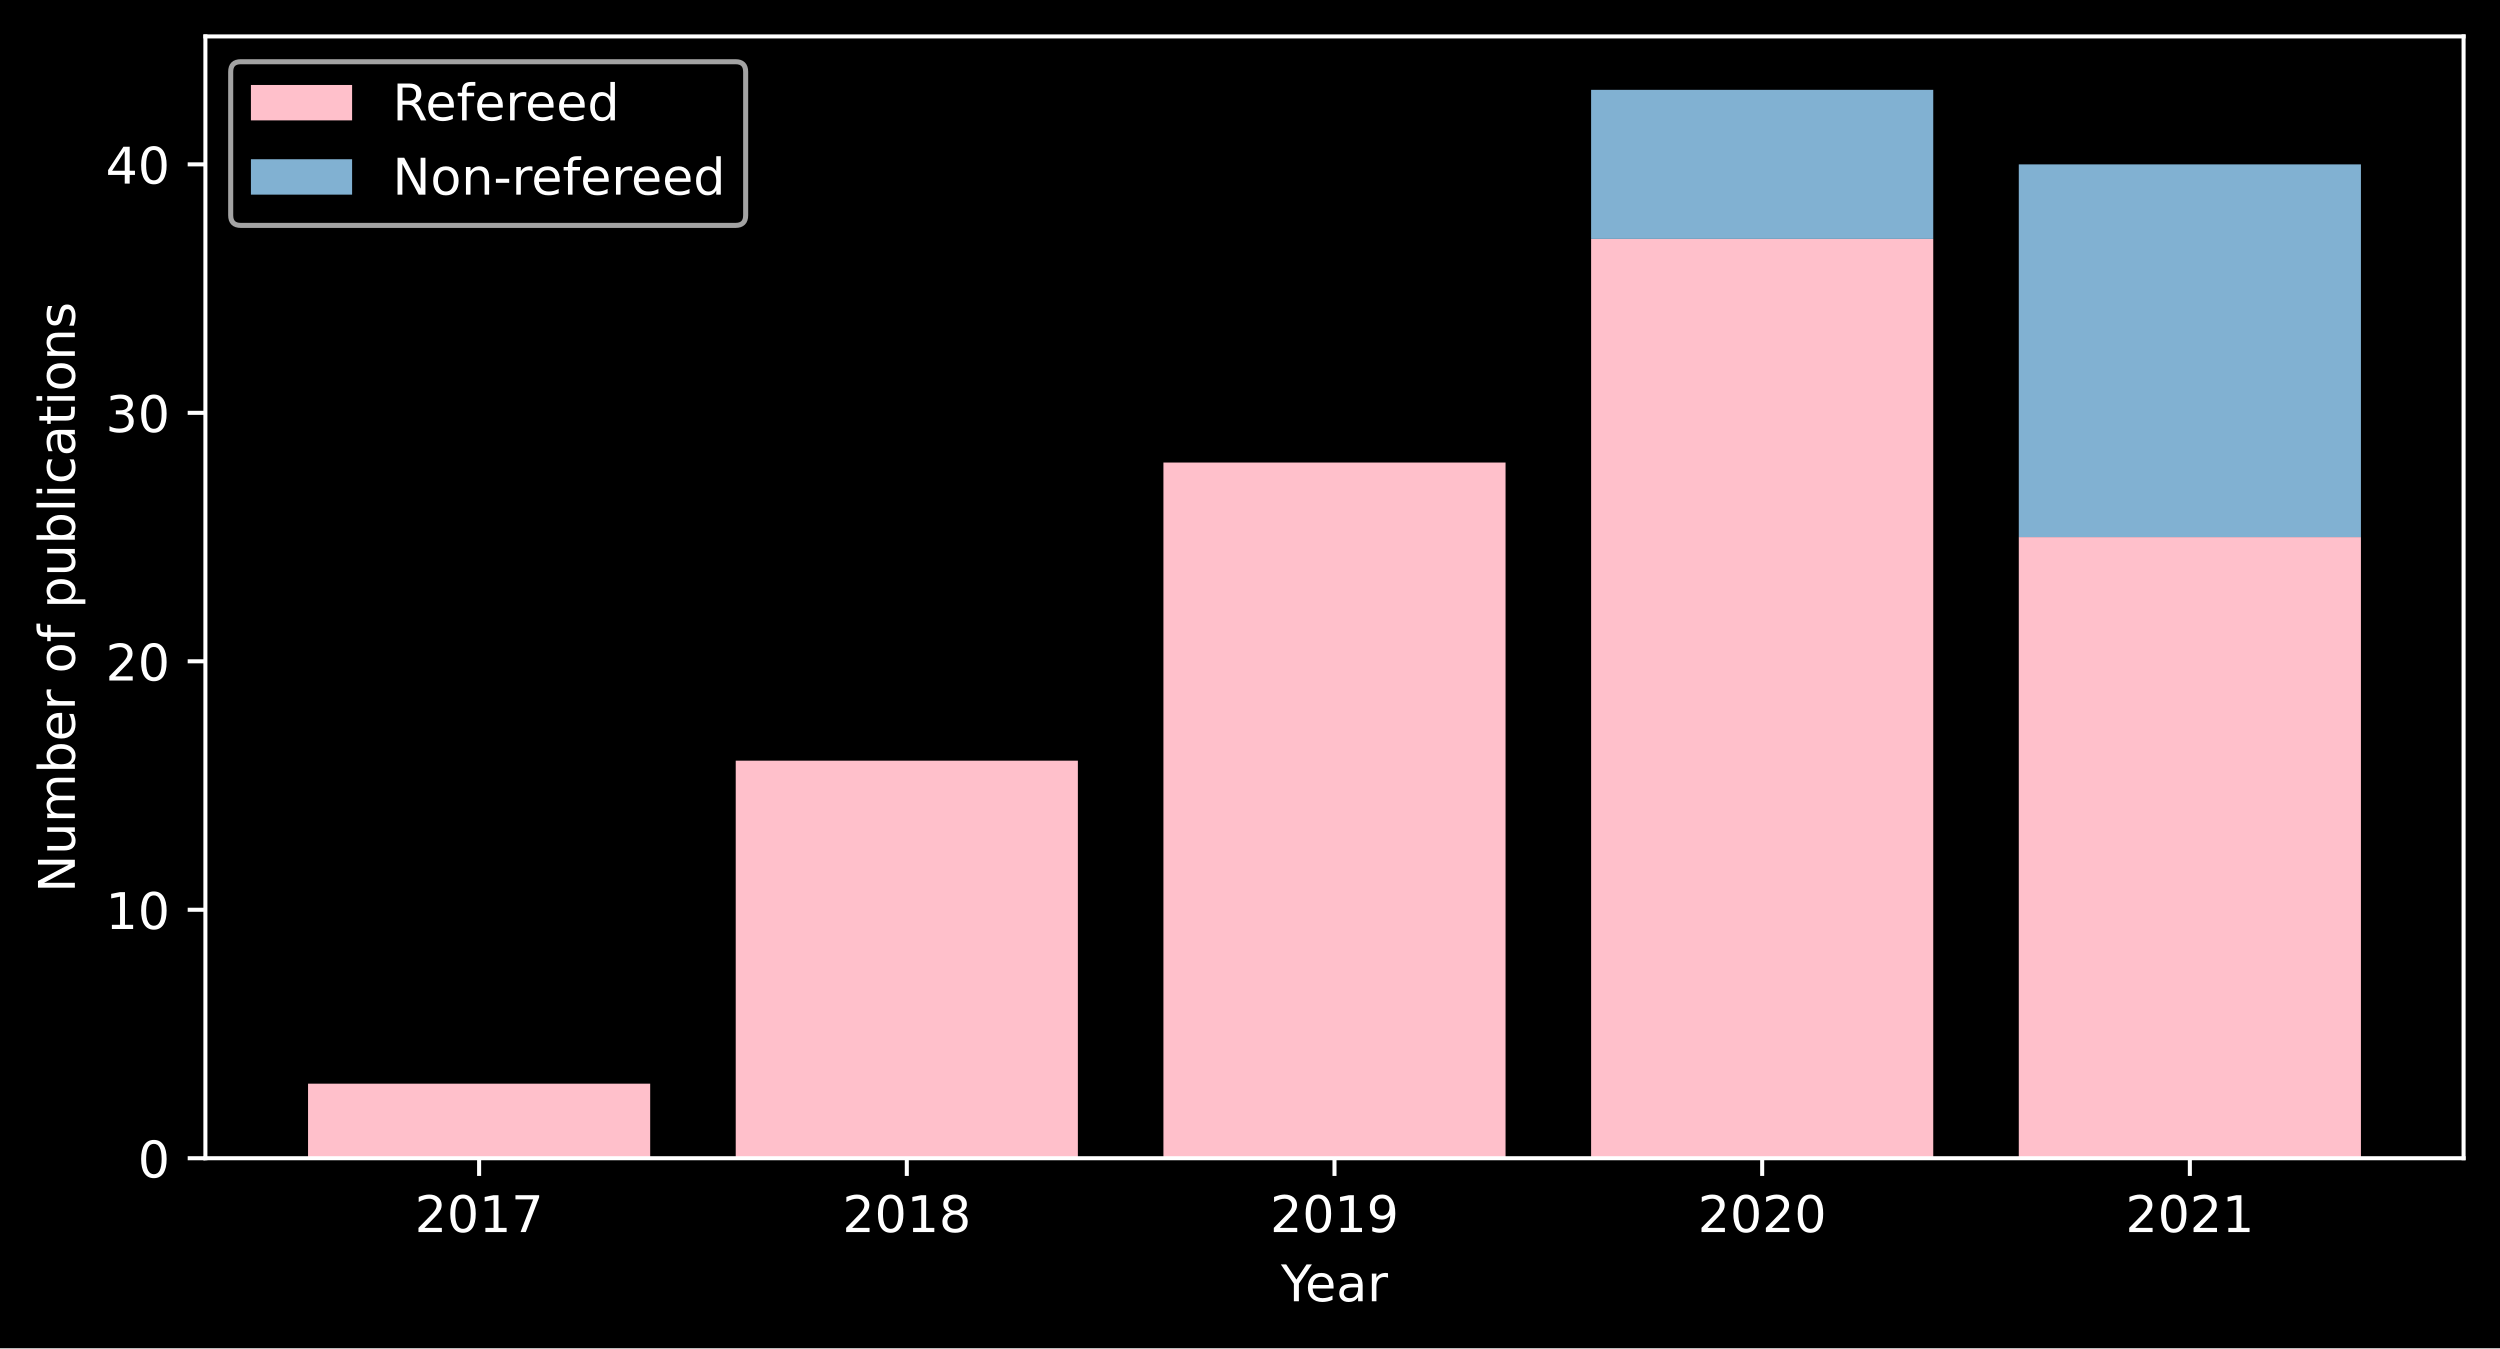
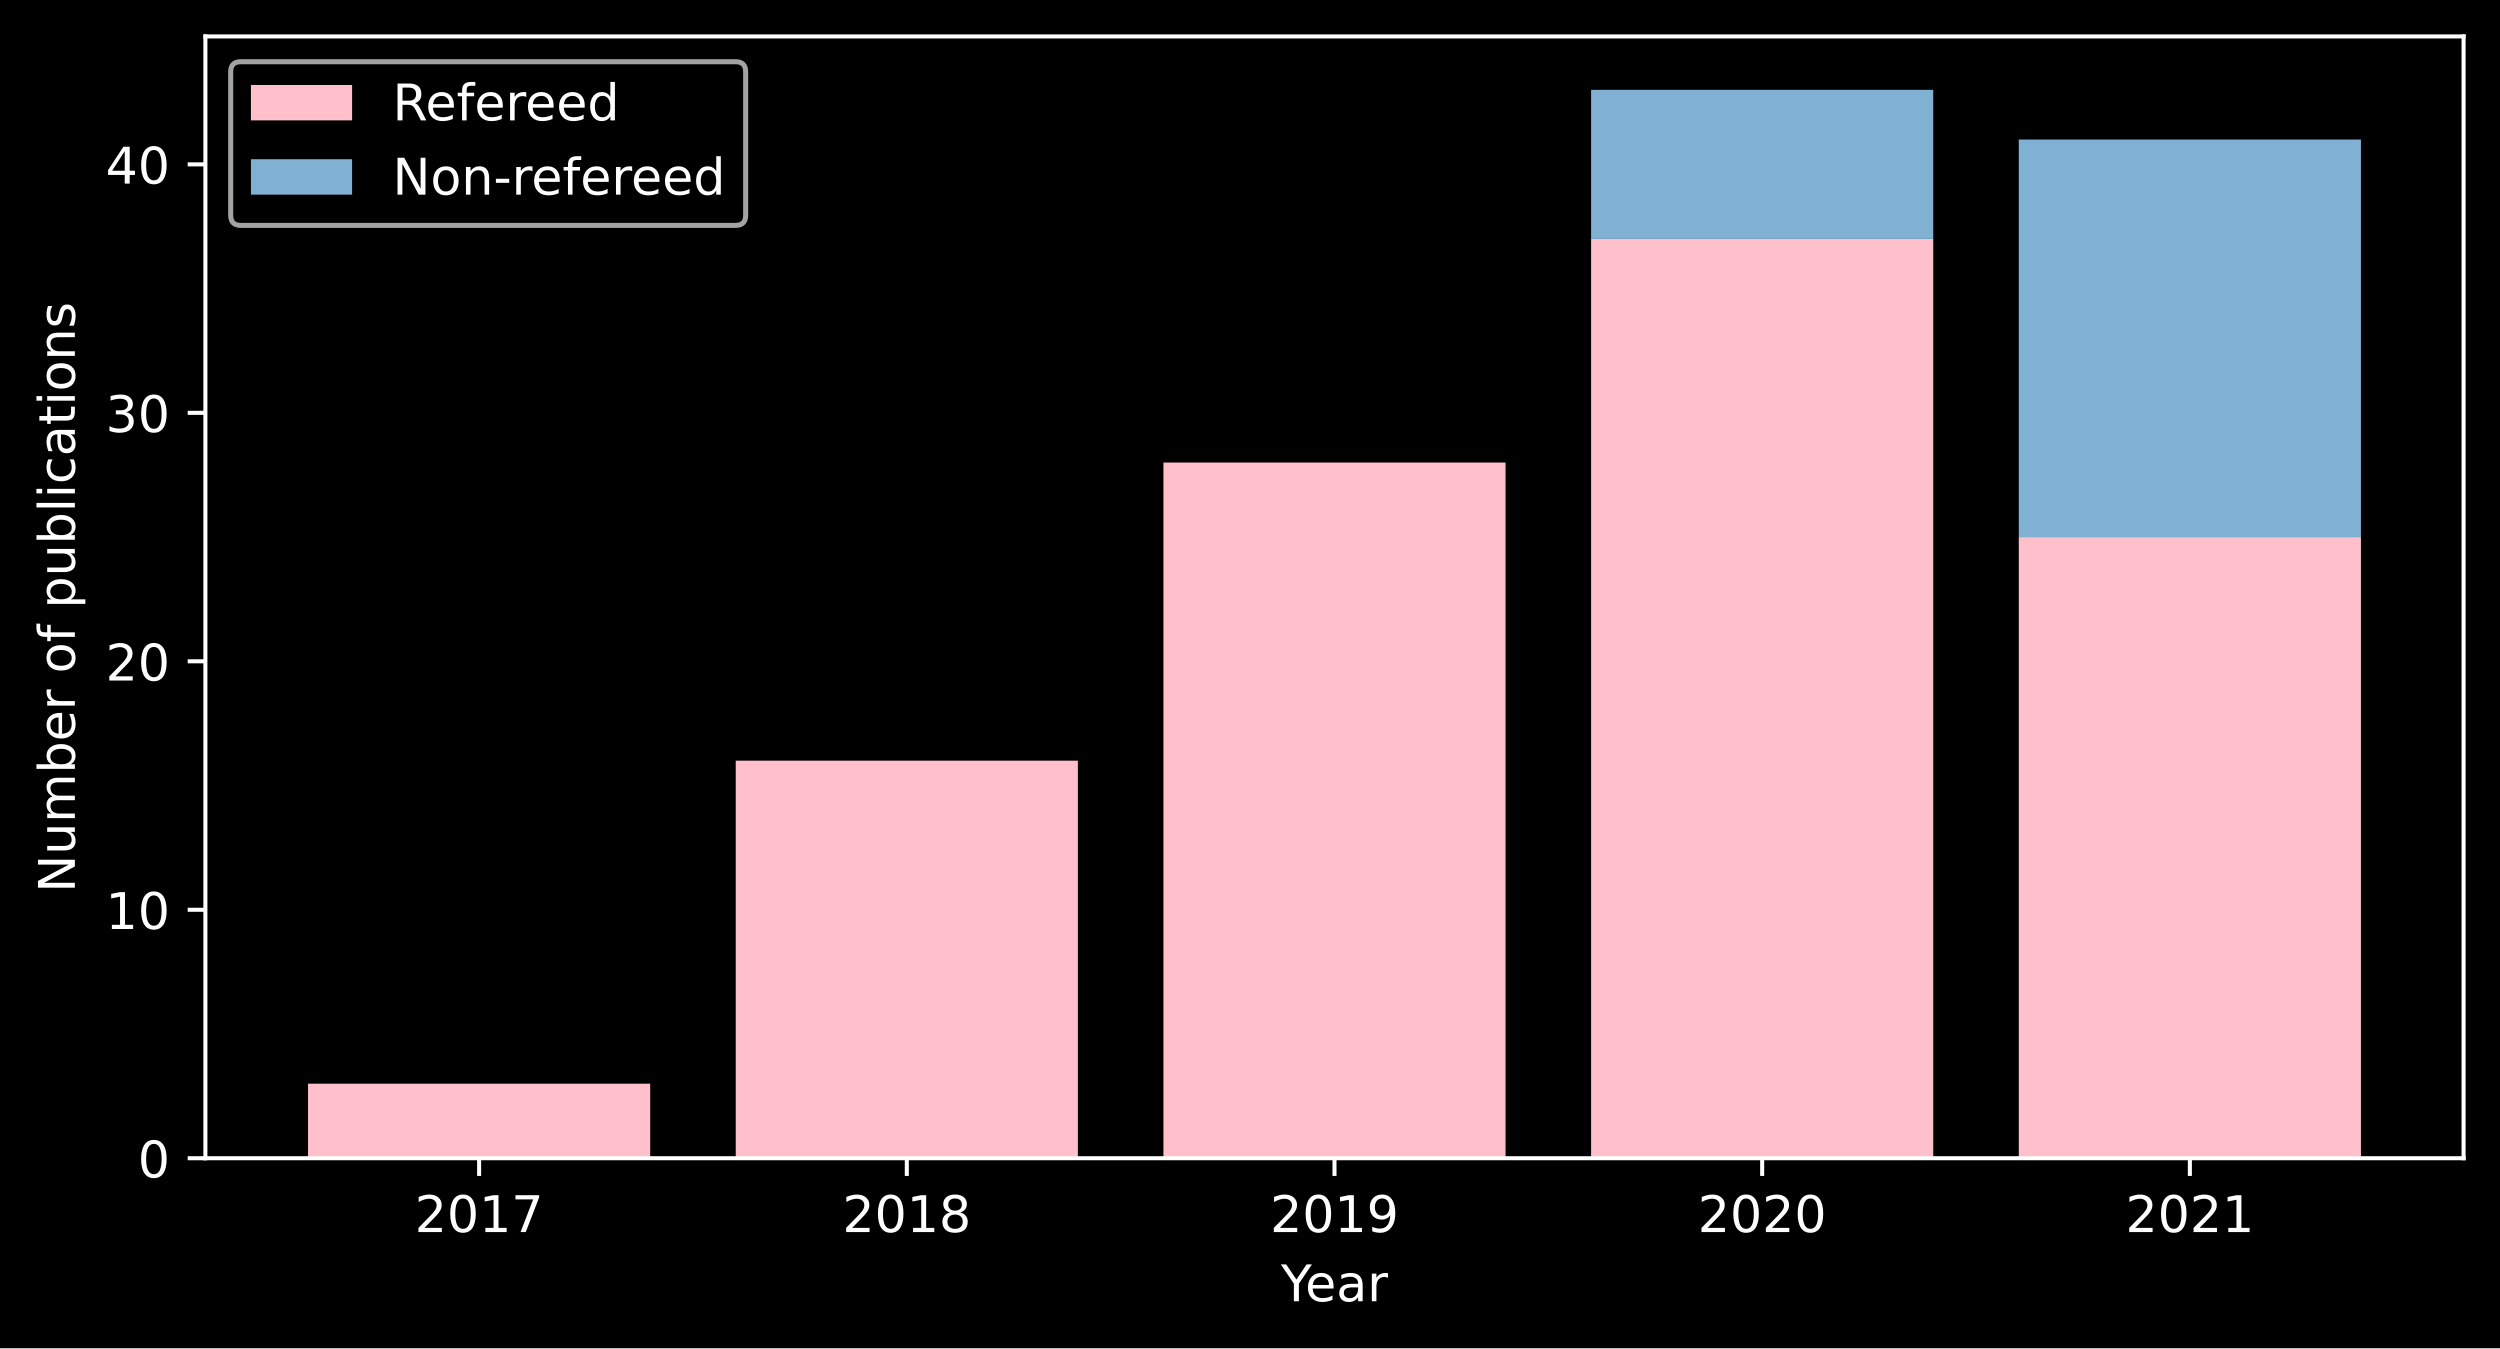
<svg xmlns="http://www.w3.org/2000/svg" xmlns:xlink="http://www.w3.org/1999/xlink" height="266.516pt" version="1.1" viewBox="0 0 494.203 266.516" width="494.203pt">
  <defs>
    <style type="text/css">*{stroke-linecap:butt;stroke-linejoin:round;}</style>
  </defs>
  <g id="figure_1">
    <g id="patch_1">
      <path d="M 0 266.516  L 494.203 266.516  L 494.203 0  L 0 0  z " />
    </g>
    <g id="axes_1">
      <g id="patch_2">
        <path d="M 40.603 228.96  L 487.003 228.96  L 487.003 7.2  L 40.603 7.2  z " />
      </g>
      <g id="patch_3">
-         <path clip-path="url(#p9e3d2ab09d)" d="M 399.076 228.96  L 466.712 228.96  L 466.712 106.169  L 399.076 106.169  z " style="fill:#ffc0cb;" />
+         <path clip-path="url(#p15e7e76477)" d="M 399.076 228.96  L 466.712 228.96  L 466.712 106.169  L 399.076 106.169  z " style="fill:#ffc0cb;" />
      </g>
      <g id="patch_4">
-         <path clip-path="url(#p9e3d2ab09d)" d="M 314.53 228.96  L 382.167 228.96  L 382.167 47.23  L 314.53 47.23  z " style="fill:#ffc0cb;" />
+         <path clip-path="url(#p15e7e76477)" d="M 314.53 228.96  L 382.167 228.96  L 382.167 47.23  L 314.53 47.23  z " style="fill:#ffc0cb;" />
      </g>
      <g id="patch_5">
-         <path clip-path="url(#p9e3d2ab09d)" d="M 229.985 228.96  L 297.621 228.96  L 297.621 91.434  L 229.985 91.434  z " style="fill:#ffc0cb;" />
+         <path clip-path="url(#p15e7e76477)" d="M 229.985 228.96  L 297.621 228.96  L 297.621 91.434  L 229.985 91.434  z " style="fill:#ffc0cb;" />
      </g>
      <g id="patch_6">
-         <path clip-path="url(#p9e3d2ab09d)" d="M 145.439 228.96  L 213.076 228.96  L 213.076 150.374  L 145.439 150.374  z " style="fill:#ffc0cb;" />
+         <path clip-path="url(#p15e7e76477)" d="M 145.439 228.96  L 213.076 228.96  L 213.076 150.374  L 145.439 150.374  z " style="fill:#ffc0cb;" />
      </g>
      <g id="patch_7">
-         <path clip-path="url(#p9e3d2ab09d)" d="M 60.894 228.96  L 128.53 228.96  L 128.53 214.225  L 60.894 214.225  z " style="fill:#ffc0cb;" />
+         <path clip-path="url(#p15e7e76477)" d="M 60.894 228.96  L 128.53 228.96  L 128.53 214.225  L 60.894 214.225  z " style="fill:#ffc0cb;" />
      </g>
      <g id="patch_8">
-         <path clip-path="url(#p9e3d2ab09d)" d="M 399.076 106.169  L 466.712 106.169  L 466.712 32.495  L 399.076 32.495  z " style="fill:#81b1d2;" />
+         <path clip-path="url(#p15e7e76477)" d="M 399.076 106.169  L 466.712 106.169  L 466.712 27.583  L 399.076 27.583  z " style="fill:#81b1d2;" />
      </g>
      <g id="patch_9">
-         <path clip-path="url(#p9e3d2ab09d)" d="M 314.53 47.23  L 382.167 47.23  L 382.167 17.76  L 314.53 17.76  z " style="fill:#81b1d2;" />
+         <path clip-path="url(#p15e7e76477)" d="M 314.53 47.23  L 382.167 47.23  L 382.167 17.76  L 314.53 17.76  z " style="fill:#81b1d2;" />
      </g>
      <g id="patch_10">
-         <path clip-path="url(#p9e3d2ab09d)" d="M 229.985 91.434  L 297.621 91.434  L 297.621 91.434  L 229.985 91.434  z " style="fill:#81b1d2;" />
+         <path clip-path="url(#p15e7e76477)" d="M 229.985 91.434  L 297.621 91.434  L 297.621 91.434  L 229.985 91.434  z " style="fill:#81b1d2;" />
      </g>
      <g id="patch_11">
-         <path clip-path="url(#p9e3d2ab09d)" d="M 145.439 150.374  L 213.076 150.374  L 213.076 150.374  L 145.439 150.374  z " style="fill:#81b1d2;" />
+         <path clip-path="url(#p15e7e76477)" d="M 145.439 150.374  L 213.076 150.374  L 213.076 150.374  L 145.439 150.374  z " style="fill:#81b1d2;" />
      </g>
      <g id="patch_12">
-         <path clip-path="url(#p9e3d2ab09d)" d="M 60.894 214.225  L 128.53 214.225  L 128.53 214.225  L 60.894 214.225  z " style="fill:#81b1d2;" />
+         <path clip-path="url(#p15e7e76477)" d="M 60.894 214.225  L 128.53 214.225  L 128.53 214.225  L 60.894 214.225  z " style="fill:#81b1d2;" />
      </g>
      <g id="matplotlib.axis_1">
        <g id="xtick_1">
          <g id="line2d_1">
            <defs>
-               <path d="M 0 0  L 0 3.5  " id="mea7680bc44" style="stroke:#ffffff;stroke-width:0.8;" />
-             </defs>
-             <g>
-               <use style="fill:#ffffff;stroke:#ffffff;stroke-width:0.8;" x="432.894" xlink:href="#mea7680bc44" y="228.96" />
+               <path d="M 0 0  L 0 3.5  " id="m8be75e41ea" style="stroke:#ffffff;stroke-width:0.8;" />
+             </defs>
+             <g>
+               <use style="fill:#ffffff;stroke:#ffffff;stroke-width:0.8;" x="432.894" xlink:href="#m8be75e41ea" y="228.96" />
            </g>
          </g>
          <g id="text_1">
            <g style="fill:#ffffff;" transform="translate(420.169 243.5584)scale(0.1 -0.1)">
              <defs>
                <path d="M 1228 531  L 3431 531  L 3431 0  L 469 0  L 469 531  Q 828 903 1448 1529  Q 2069 2156 2228 2338  Q 2531 2678 2651 2914  Q 2772 3150 2772 3378  Q 2772 3750 2511 3984  Q 2250 4219 1831 4219  Q 1534 4219 1204 4116  Q 875 4013 500 3803  L 500 4441  Q 881 4594 1212 4672  Q 1544 4750 1819 4750  Q 2544 4750 2975 4387  Q 3406 4025 3406 3419  Q 3406 3131 3298 2873  Q 3191 2616 2906 2266  Q 2828 2175 2409 1742  Q 1991 1309 1228 531  z " id="DejaVuSans-32" transform="scale(0.015625)" />
                <path d="M 2034 4250  Q 1547 4250 1301 3770  Q 1056 3291 1056 2328  Q 1056 1369 1301 889  Q 1547 409 2034 409  Q 2525 409 2770 889  Q 3016 1369 3016 2328  Q 3016 3291 2770 3770  Q 2525 4250 2034 4250  z M 2034 4750  Q 2819 4750 3233 4129  Q 3647 3509 3647 2328  Q 3647 1150 3233 529  Q 2819 -91 2034 -91  Q 1250 -91 836 529  Q 422 1150 422 2328  Q 422 3509 836 4129  Q 1250 4750 2034 4750  z " id="DejaVuSans-30" transform="scale(0.015625)" />
                <path d="M 794 531  L 1825 531  L 1825 4091  L 703 3866  L 703 4441  L 1819 4666  L 2450 4666  L 2450 531  L 3481 531  L 3481 0  L 794 0  L 794 531  z " id="DejaVuSans-31" transform="scale(0.015625)" />
              </defs>
              <use xlink:href="#DejaVuSans-32" />
              <use x="63.623" xlink:href="#DejaVuSans-30" />
              <use x="127.246" xlink:href="#DejaVuSans-32" />
              <use x="190.869" xlink:href="#DejaVuSans-31" />
            </g>
          </g>
        </g>
        <g id="xtick_2">
          <g id="line2d_2">
            <g>
-               <use style="fill:#ffffff;stroke:#ffffff;stroke-width:0.8;" x="348.349" xlink:href="#mea7680bc44" y="228.96" />
+               <use style="fill:#ffffff;stroke:#ffffff;stroke-width:0.8;" x="348.349" xlink:href="#m8be75e41ea" y="228.96" />
            </g>
          </g>
          <g id="text_2">
            <g style="fill:#ffffff;" transform="translate(335.6236 243.5584)scale(0.1 -0.1)">
              <use xlink:href="#DejaVuSans-32" />
              <use x="63.623" xlink:href="#DejaVuSans-30" />
              <use x="127.246" xlink:href="#DejaVuSans-32" />
              <use x="190.869" xlink:href="#DejaVuSans-30" />
            </g>
          </g>
        </g>
        <g id="xtick_3">
          <g id="line2d_3">
            <g>
-               <use style="fill:#ffffff;stroke:#ffffff;stroke-width:0.8;" x="263.803" xlink:href="#mea7680bc44" y="228.96" />
+               <use style="fill:#ffffff;stroke:#ffffff;stroke-width:0.8;" x="263.803" xlink:href="#m8be75e41ea" y="228.96" />
            </g>
          </g>
          <g id="text_3">
            <g style="fill:#ffffff;" transform="translate(251.0781 243.5584)scale(0.1 -0.1)">
              <defs>
                <path d="M 703 97  L 703 672  Q 941 559 1184 500  Q 1428 441 1663 441  Q 2288 441 2617 861  Q 2947 1281 2994 2138  Q 2813 1869 2534 1725  Q 2256 1581 1919 1581  Q 1219 1581 811 2004  Q 403 2428 403 3163  Q 403 3881 828 4315  Q 1253 4750 1959 4750  Q 2769 4750 3195 4129  Q 3622 3509 3622 2328  Q 3622 1225 3098 567  Q 2575 -91 1691 -91  Q 1453 -91 1209 -44  Q 966 3 703 97  z M 1959 2075  Q 2384 2075 2632 2365  Q 2881 2656 2881 3163  Q 2881 3666 2632 3958  Q 2384 4250 1959 4250  Q 1534 4250 1286 3958  Q 1038 3666 1038 3163  Q 1038 2656 1286 2365  Q 1534 2075 1959 2075  z " id="DejaVuSans-39" transform="scale(0.015625)" />
              </defs>
              <use xlink:href="#DejaVuSans-32" />
              <use x="63.623" xlink:href="#DejaVuSans-30" />
              <use x="127.246" xlink:href="#DejaVuSans-31" />
              <use x="190.869" xlink:href="#DejaVuSans-39" />
            </g>
          </g>
        </g>
        <g id="xtick_4">
          <g id="line2d_4">
            <g>
-               <use style="fill:#ffffff;stroke:#ffffff;stroke-width:0.8;" x="179.258" xlink:href="#mea7680bc44" y="228.96" />
+               <use style="fill:#ffffff;stroke:#ffffff;stroke-width:0.8;" x="179.258" xlink:href="#m8be75e41ea" y="228.96" />
            </g>
          </g>
          <g id="text_4">
            <g style="fill:#ffffff;" transform="translate(166.5327 243.5584)scale(0.1 -0.1)">
              <defs>
                <path d="M 2034 2216  Q 1584 2216 1326 1975  Q 1069 1734 1069 1313  Q 1069 891 1326 650  Q 1584 409 2034 409  Q 2484 409 2743 651  Q 3003 894 3003 1313  Q 3003 1734 2745 1975  Q 2488 2216 2034 2216  z M 1403 2484  Q 997 2584 770 2862  Q 544 3141 544 3541  Q 544 4100 942 4425  Q 1341 4750 2034 4750  Q 2731 4750 3128 4425  Q 3525 4100 3525 3541  Q 3525 3141 3298 2862  Q 3072 2584 2669 2484  Q 3125 2378 3379 2068  Q 3634 1759 3634 1313  Q 3634 634 3220 271  Q 2806 -91 2034 -91  Q 1263 -91 848 271  Q 434 634 434 1313  Q 434 1759 690 2068  Q 947 2378 1403 2484  z M 1172 3481  Q 1172 3119 1398 2916  Q 1625 2713 2034 2713  Q 2441 2713 2670 2916  Q 2900 3119 2900 3481  Q 2900 3844 2670 4047  Q 2441 4250 2034 4250  Q 1625 4250 1398 4047  Q 1172 3844 1172 3481  z " id="DejaVuSans-38" transform="scale(0.015625)" />
              </defs>
              <use xlink:href="#DejaVuSans-32" />
              <use x="63.623" xlink:href="#DejaVuSans-30" />
              <use x="127.246" xlink:href="#DejaVuSans-31" />
              <use x="190.869" xlink:href="#DejaVuSans-38" />
            </g>
          </g>
        </g>
        <g id="xtick_5">
          <g id="line2d_5">
            <g>
-               <use style="fill:#ffffff;stroke:#ffffff;stroke-width:0.8;" x="94.712" xlink:href="#mea7680bc44" y="228.96" />
+               <use style="fill:#ffffff;stroke:#ffffff;stroke-width:0.8;" x="94.712" xlink:href="#m8be75e41ea" y="228.96" />
            </g>
          </g>
          <g id="text_5">
            <g style="fill:#ffffff;" transform="translate(81.98722 243.5584)scale(0.1 -0.1)">
              <defs>
                <path d="M 525 4666  L 3525 4666  L 3525 4397  L 1831 0  L 1172 0  L 2766 4134  L 525 4134  L 525 4666  z " id="DejaVuSans-37" transform="scale(0.015625)" />
              </defs>
              <use xlink:href="#DejaVuSans-32" />
              <use x="63.623" xlink:href="#DejaVuSans-30" />
              <use x="127.246" xlink:href="#DejaVuSans-31" />
              <use x="190.869" xlink:href="#DejaVuSans-37" />
            </g>
          </g>
        </g>
        <g id="text_6">
          <g style="fill:#ffffff;" transform="translate(253.2156 257.2366)scale(0.1 -0.1)">
            <defs>
              <path d="M -13 4666  L 666 4666  L 1959 2747  L 3244 4666  L 3922 4666  L 2272 2222  L 2272 0  L 1638 0  L 1638 2222  L -13 4666  z " id="DejaVuSans-59" transform="scale(0.015625)" />
              <path d="M 3597 1894  L 3597 1613  L 953 1613  Q 991 1019 1311 708  Q 1631 397 2203 397  Q 2534 397 2845 478  Q 3156 559 3463 722  L 3463 178  Q 3153 47 2828 -22  Q 2503 -91 2169 -91  Q 1331 -91 842 396  Q 353 884 353 1716  Q 353 2575 817 3079  Q 1281 3584 2069 3584  Q 2775 3584 3186 3129  Q 3597 2675 3597 1894  z M 3022 2063  Q 3016 2534 2758 2815  Q 2500 3097 2075 3097  Q 1594 3097 1305 2825  Q 1016 2553 972 2059  L 3022 2063  z " id="DejaVuSans-65" transform="scale(0.015625)" />
              <path d="M 2194 1759  Q 1497 1759 1228 1600  Q 959 1441 959 1056  Q 959 750 1161 570  Q 1363 391 1709 391  Q 2188 391 2477 730  Q 2766 1069 2766 1631  L 2766 1759  L 2194 1759  z M 3341 1997  L 3341 0  L 2766 0  L 2766 531  Q 2569 213 2275 61  Q 1981 -91 1556 -91  Q 1019 -91 701 211  Q 384 513 384 1019  Q 384 1609 779 1909  Q 1175 2209 1959 2209  L 2766 2209  L 2766 2266  Q 2766 2663 2505 2880  Q 2244 3097 1772 3097  Q 1472 3097 1187 3025  Q 903 2953 641 2809  L 641 3341  Q 956 3463 1253 3523  Q 1550 3584 1831 3584  Q 2591 3584 2966 3190  Q 3341 2797 3341 1997  z " id="DejaVuSans-61" transform="scale(0.015625)" />
              <path d="M 2631 2963  Q 2534 3019 2420 3045  Q 2306 3072 2169 3072  Q 1681 3072 1420 2755  Q 1159 2438 1159 1844  L 1159 0  L 581 0  L 581 3500  L 1159 3500  L 1159 2956  Q 1341 3275 1631 3429  Q 1922 3584 2338 3584  Q 2397 3584 2469 3576  Q 2541 3569 2628 3553  L 2631 2963  z " id="DejaVuSans-72" transform="scale(0.015625)" />
            </defs>
            <use xlink:href="#DejaVuSans-59" />
            <use x="47.834" xlink:href="#DejaVuSans-65" />
            <use x="109.357" xlink:href="#DejaVuSans-61" />
            <use x="170.637" xlink:href="#DejaVuSans-72" />
          </g>
        </g>
      </g>
      <g id="matplotlib.axis_2">
        <g id="ytick_1">
          <g id="line2d_6">
            <defs>
-               <path d="M 0 0  L -3.5 0  " id="meb8b0c5087" style="stroke:#ffffff;stroke-width:0.8;" />
-             </defs>
-             <g>
-               <use style="fill:#ffffff;stroke:#ffffff;stroke-width:0.8;" x="40.603" xlink:href="#meb8b0c5087" y="228.96" />
+               <path d="M 0 0  L -3.5 0  " id="m2b934b490a" style="stroke:#ffffff;stroke-width:0.8;" />
+             </defs>
+             <g>
+               <use style="fill:#ffffff;stroke:#ffffff;stroke-width:0.8;" x="40.603" xlink:href="#m2b934b490a" y="228.96" />
            </g>
          </g>
          <g id="text_7">
            <g style="fill:#ffffff;" transform="translate(27.24063 232.7592)scale(0.1 -0.1)">
              <use xlink:href="#DejaVuSans-30" />
            </g>
          </g>
        </g>
        <g id="ytick_2">
          <g id="line2d_7">
            <g>
-               <use style="fill:#ffffff;stroke:#ffffff;stroke-width:0.8;" x="40.603" xlink:href="#meb8b0c5087" y="179.844" />
+               <use style="fill:#ffffff;stroke:#ffffff;stroke-width:0.8;" x="40.603" xlink:href="#m2b934b490a" y="179.844" />
            </g>
          </g>
          <g id="text_8">
            <g style="fill:#ffffff;" transform="translate(20.87813 183.6429)scale(0.1 -0.1)">
              <use xlink:href="#DejaVuSans-31" />
              <use x="63.623" xlink:href="#DejaVuSans-30" />
            </g>
          </g>
        </g>
        <g id="ytick_3">
          <g id="line2d_8">
            <g>
-               <use style="fill:#ffffff;stroke:#ffffff;stroke-width:0.8;" x="40.603" xlink:href="#meb8b0c5087" y="130.727" />
+               <use style="fill:#ffffff;stroke:#ffffff;stroke-width:0.8;" x="40.603" xlink:href="#m2b934b490a" y="130.727" />
            </g>
          </g>
          <g id="text_9">
            <g style="fill:#ffffff;" transform="translate(20.87813 134.5267)scale(0.1 -0.1)">
              <use xlink:href="#DejaVuSans-32" />
              <use x="63.623" xlink:href="#DejaVuSans-30" />
            </g>
          </g>
        </g>
        <g id="ytick_4">
          <g id="line2d_9">
            <g>
-               <use style="fill:#ffffff;stroke:#ffffff;stroke-width:0.8;" x="40.603" xlink:href="#meb8b0c5087" y="81.611" />
+               <use style="fill:#ffffff;stroke:#ffffff;stroke-width:0.8;" x="40.603" xlink:href="#m2b934b490a" y="81.611" />
            </g>
          </g>
          <g id="text_10">
            <g style="fill:#ffffff;" transform="translate(20.87813 85.41038)scale(0.1 -0.1)">
              <defs>
                <path d="M 2597 2516  Q 3050 2419 3304 2112  Q 3559 1806 3559 1356  Q 3559 666 3084 287  Q 2609 -91 1734 -91  Q 1441 -91 1130 -33  Q 819 25 488 141  L 488 750  Q 750 597 1062 519  Q 1375 441 1716 441  Q 2309 441 2620 675  Q 2931 909 2931 1356  Q 2931 1769 2642 2001  Q 2353 2234 1838 2234  L 1294 2234  L 1294 2753  L 1863 2753  Q 2328 2753 2575 2939  Q 2822 3125 2822 3475  Q 2822 3834 2567 4026  Q 2313 4219 1838 4219  Q 1578 4219 1281 4162  Q 984 4106 628 3988  L 628 4550  Q 988 4650 1302 4700  Q 1616 4750 1894 4750  Q 2613 4750 3031 4423  Q 3450 4097 3450 3541  Q 3450 3153 3228 2886  Q 3006 2619 2597 2516  z " id="DejaVuSans-33" transform="scale(0.015625)" />
              </defs>
              <use xlink:href="#DejaVuSans-33" />
              <use x="63.623" xlink:href="#DejaVuSans-30" />
            </g>
          </g>
        </g>
        <g id="ytick_5">
          <g id="line2d_10">
            <g>
-               <use style="fill:#ffffff;stroke:#ffffff;stroke-width:0.8;" x="40.603" xlink:href="#meb8b0c5087" y="32.495" />
+               <use style="fill:#ffffff;stroke:#ffffff;stroke-width:0.8;" x="40.603" xlink:href="#m2b934b490a" y="32.495" />
            </g>
          </g>
          <g id="text_11">
            <g style="fill:#ffffff;" transform="translate(20.87813 36.2941)scale(0.1 -0.1)">
              <defs>
                <path d="M 2419 4116  L 825 1625  L 2419 1625  L 2419 4116  z M 2253 4666  L 3047 4666  L 3047 1625  L 3713 1625  L 3713 1100  L 3047 1100  L 3047 0  L 2419 0  L 2419 1100  L 313 1100  L 313 1709  L 2253 4666  z " id="DejaVuSans-34" transform="scale(0.015625)" />
              </defs>
              <use xlink:href="#DejaVuSans-34" />
              <use x="63.623" xlink:href="#DejaVuSans-30" />
            </g>
          </g>
        </g>
        <g id="text_12">
          <g style="fill:#ffffff;" transform="translate(14.79844 176.4542)rotate(-90)scale(0.1 -0.1)">
            <defs>
              <path d="M 628 4666  L 1478 4666  L 3547 763  L 3547 4666  L 4159 4666  L 4159 0  L 3309 0  L 1241 3903  L 1241 0  L 628 0  L 628 4666  z " id="DejaVuSans-4e" transform="scale(0.015625)" />
              <path d="M 544 1381  L 544 3500  L 1119 3500  L 1119 1403  Q 1119 906 1312 657  Q 1506 409 1894 409  Q 2359 409 2629 706  Q 2900 1003 2900 1516  L 2900 3500  L 3475 3500  L 3475 0  L 2900 0  L 2900 538  Q 2691 219 2414 64  Q 2138 -91 1772 -91  Q 1169 -91 856 284  Q 544 659 544 1381  z M 1991 3584  L 1991 3584  z " id="DejaVuSans-75" transform="scale(0.015625)" />
              <path d="M 3328 2828  Q 3544 3216 3844 3400  Q 4144 3584 4550 3584  Q 5097 3584 5394 3201  Q 5691 2819 5691 2113  L 5691 0  L 5113 0  L 5113 2094  Q 5113 2597 4934 2840  Q 4756 3084 4391 3084  Q 3944 3084 3684 2787  Q 3425 2491 3425 1978  L 3425 0  L 2847 0  L 2847 2094  Q 2847 2600 2669 2842  Q 2491 3084 2119 3084  Q 1678 3084 1418 2786  Q 1159 2488 1159 1978  L 1159 0  L 581 0  L 581 3500  L 1159 3500  L 1159 2956  Q 1356 3278 1631 3431  Q 1906 3584 2284 3584  Q 2666 3584 2933 3390  Q 3200 3197 3328 2828  z " id="DejaVuSans-6d" transform="scale(0.015625)" />
              <path d="M 3116 1747  Q 3116 2381 2855 2742  Q 2594 3103 2138 3103  Q 1681 3103 1420 2742  Q 1159 2381 1159 1747  Q 1159 1113 1420 752  Q 1681 391 2138 391  Q 2594 391 2855 752  Q 3116 1113 3116 1747  z M 1159 2969  Q 1341 3281 1617 3432  Q 1894 3584 2278 3584  Q 2916 3584 3314 3078  Q 3713 2572 3713 1747  Q 3713 922 3314 415  Q 2916 -91 2278 -91  Q 1894 -91 1617 61  Q 1341 213 1159 525  L 1159 0  L 581 0  L 581 4863  L 1159 4863  L 1159 2969  z " id="DejaVuSans-62" transform="scale(0.015625)" />
              <path id="DejaVuSans-20" transform="scale(0.015625)" />
              <path d="M 1959 3097  Q 1497 3097 1228 2736  Q 959 2375 959 1747  Q 959 1119 1226 758  Q 1494 397 1959 397  Q 2419 397 2687 759  Q 2956 1122 2956 1747  Q 2956 2369 2687 2733  Q 2419 3097 1959 3097  z M 1959 3584  Q 2709 3584 3137 3096  Q 3566 2609 3566 1747  Q 3566 888 3137 398  Q 2709 -91 1959 -91  Q 1206 -91 779 398  Q 353 888 353 1747  Q 353 2609 779 3096  Q 1206 3584 1959 3584  z " id="DejaVuSans-6f" transform="scale(0.015625)" />
              <path d="M 2375 4863  L 2375 4384  L 1825 4384  Q 1516 4384 1395 4259  Q 1275 4134 1275 3809  L 1275 3500  L 2222 3500  L 2222 3053  L 1275 3053  L 1275 0  L 697 0  L 697 3053  L 147 3053  L 147 3500  L 697 3500  L 697 3744  Q 697 4328 969 4595  Q 1241 4863 1831 4863  L 2375 4863  z " id="DejaVuSans-66" transform="scale(0.015625)" />
              <path d="M 1159 525  L 1159 -1331  L 581 -1331  L 581 3500  L 1159 3500  L 1159 2969  Q 1341 3281 1617 3432  Q 1894 3584 2278 3584  Q 2916 3584 3314 3078  Q 3713 2572 3713 1747  Q 3713 922 3314 415  Q 2916 -91 2278 -91  Q 1894 -91 1617 61  Q 1341 213 1159 525  z M 3116 1747  Q 3116 2381 2855 2742  Q 2594 3103 2138 3103  Q 1681 3103 1420 2742  Q 1159 2381 1159 1747  Q 1159 1113 1420 752  Q 1681 391 2138 391  Q 2594 391 2855 752  Q 3116 1113 3116 1747  z " id="DejaVuSans-70" transform="scale(0.015625)" />
              <path d="M 603 4863  L 1178 4863  L 1178 0  L 603 0  L 603 4863  z " id="DejaVuSans-6c" transform="scale(0.015625)" />
              <path d="M 603 3500  L 1178 3500  L 1178 0  L 603 0  L 603 3500  z M 603 4863  L 1178 4863  L 1178 4134  L 603 4134  L 603 4863  z " id="DejaVuSans-69" transform="scale(0.015625)" />
              <path d="M 3122 3366  L 3122 2828  Q 2878 2963 2633 3030  Q 2388 3097 2138 3097  Q 1578 3097 1268 2742  Q 959 2388 959 1747  Q 959 1106 1268 751  Q 1578 397 2138 397  Q 2388 397 2633 464  Q 2878 531 3122 666  L 3122 134  Q 2881 22 2623 -34  Q 2366 -91 2075 -91  Q 1284 -91 818 406  Q 353 903 353 1747  Q 353 2603 823 3093  Q 1294 3584 2113 3584  Q 2378 3584 2631 3529  Q 2884 3475 3122 3366  z " id="DejaVuSans-63" transform="scale(0.015625)" />
              <path d="M 1172 4494  L 1172 3500  L 2356 3500  L 2356 3053  L 1172 3053  L 1172 1153  Q 1172 725 1289 603  Q 1406 481 1766 481  L 2356 481  L 2356 0  L 1766 0  Q 1100 0 847 248  Q 594 497 594 1153  L 594 3053  L 172 3053  L 172 3500  L 594 3500  L 594 4494  L 1172 4494  z " id="DejaVuSans-74" transform="scale(0.015625)" />
              <path d="M 3513 2113  L 3513 0  L 2938 0  L 2938 2094  Q 2938 2591 2744 2837  Q 2550 3084 2163 3084  Q 1697 3084 1428 2787  Q 1159 2491 1159 1978  L 1159 0  L 581 0  L 581 3500  L 1159 3500  L 1159 2956  Q 1366 3272 1645 3428  Q 1925 3584 2291 3584  Q 2894 3584 3203 3211  Q 3513 2838 3513 2113  z " id="DejaVuSans-6e" transform="scale(0.015625)" />
              <path d="M 2834 3397  L 2834 2853  Q 2591 2978 2328 3040  Q 2066 3103 1784 3103  Q 1356 3103 1142 2972  Q 928 2841 928 2578  Q 928 2378 1081 2264  Q 1234 2150 1697 2047  L 1894 2003  Q 2506 1872 2764 1633  Q 3022 1394 3022 966  Q 3022 478 2636 193  Q 2250 -91 1575 -91  Q 1294 -91 989 -36  Q 684 19 347 128  L 347 722  Q 666 556 975 473  Q 1284 391 1588 391  Q 1994 391 2212 530  Q 2431 669 2431 922  Q 2431 1156 2273 1281  Q 2116 1406 1581 1522  L 1381 1569  Q 847 1681 609 1914  Q 372 2147 372 2553  Q 372 3047 722 3315  Q 1072 3584 1716 3584  Q 2034 3584 2315 3537  Q 2597 3491 2834 3397  z " id="DejaVuSans-73" transform="scale(0.015625)" />
            </defs>
            <use xlink:href="#DejaVuSans-4e" />
            <use x="74.805" xlink:href="#DejaVuSans-75" />
            <use x="138.184" xlink:href="#DejaVuSans-6d" />
            <use x="235.596" xlink:href="#DejaVuSans-62" />
            <use x="299.072" xlink:href="#DejaVuSans-65" />
            <use x="360.596" xlink:href="#DejaVuSans-72" />
            <use x="401.709" xlink:href="#DejaVuSans-20" />
            <use x="433.496" xlink:href="#DejaVuSans-6f" />
            <use x="494.678" xlink:href="#DejaVuSans-66" />
            <use x="529.883" xlink:href="#DejaVuSans-20" />
            <use x="561.67" xlink:href="#DejaVuSans-70" />
            <use x="625.146" xlink:href="#DejaVuSans-75" />
            <use x="688.525" xlink:href="#DejaVuSans-62" />
            <use x="752.002" xlink:href="#DejaVuSans-6c" />
            <use x="779.785" xlink:href="#DejaVuSans-69" />
            <use x="807.568" xlink:href="#DejaVuSans-63" />
            <use x="862.549" xlink:href="#DejaVuSans-61" />
            <use x="923.828" xlink:href="#DejaVuSans-74" />
            <use x="963.037" xlink:href="#DejaVuSans-69" />
            <use x="990.82" xlink:href="#DejaVuSans-6f" />
            <use x="1052.002" xlink:href="#DejaVuSans-6e" />
            <use x="1115.381" xlink:href="#DejaVuSans-73" />
          </g>
        </g>
      </g>
      <g id="patch_13">
        <path d="M 40.603 228.96  L 40.603 7.2  " style="fill:none;stroke:#ffffff;stroke-linecap:square;stroke-linejoin:miter;stroke-width:0.8;" />
      </g>
      <g id="patch_14">
        <path d="M 487.003 228.96  L 487.003 7.2  " style="fill:none;stroke:#ffffff;stroke-linecap:square;stroke-linejoin:miter;stroke-width:0.8;" />
      </g>
      <g id="patch_15">
        <path d="M 40.603 228.96  L 487.003 228.96  " style="fill:none;stroke:#ffffff;stroke-linecap:square;stroke-linejoin:miter;stroke-width:0.8;" />
      </g>
      <g id="patch_16">
        <path d="M 40.603 7.2  L 487.003 7.2  " style="fill:none;stroke:#ffffff;stroke-linecap:square;stroke-linejoin:miter;stroke-width:0.8;" />
      </g>
      <g id="legend_1">
        <g id="patch_17">
          <path d="M 47.603 44.556  L 145.402 44.556  Q 147.402 44.556 147.402 42.556  L 147.402 14.2  Q 147.402 12.2 145.402 12.2  L 47.603 12.2  Q 45.603 12.2 45.603 14.2  L 45.603 42.556  Q 45.603 44.556 47.603 44.556  z " style="opacity:0.8;stroke:#cccccc;stroke-linejoin:miter;" />
        </g>
        <g id="patch_18">
          <path d="M 49.603 23.798  L 69.603 23.798  L 69.603 16.798  L 49.603 16.798  z " style="fill:#ffc0cb;" />
        </g>
        <g id="text_13">
          <g style="fill:#ffffff;" transform="translate(77.60313 23.79844)scale(0.1 -0.1)">
            <defs>
              <path d="M 2841 2188  Q 3044 2119 3236 1894  Q 3428 1669 3622 1275  L 4263 0  L 3584 0  L 2988 1197  Q 2756 1666 2539 1819  Q 2322 1972 1947 1972  L 1259 1972  L 1259 0  L 628 0  L 628 4666  L 2053 4666  Q 2853 4666 3247 4331  Q 3641 3997 3641 3322  Q 3641 2881 3436 2590  Q 3231 2300 2841 2188  z M 1259 4147  L 1259 2491  L 2053 2491  Q 2509 2491 2742 2702  Q 2975 2913 2975 3322  Q 2975 3731 2742 3939  Q 2509 4147 2053 4147  L 1259 4147  z " id="DejaVuSans-52" transform="scale(0.015625)" />
              <path d="M 2906 2969  L 2906 4863  L 3481 4863  L 3481 0  L 2906 0  L 2906 525  Q 2725 213 2448 61  Q 2172 -91 1784 -91  Q 1150 -91 751 415  Q 353 922 353 1747  Q 353 2572 751 3078  Q 1150 3584 1784 3584  Q 2172 3584 2448 3432  Q 2725 3281 2906 2969  z M 947 1747  Q 947 1113 1208 752  Q 1469 391 1925 391  Q 2381 391 2643 752  Q 2906 1113 2906 1747  Q 2906 2381 2643 2742  Q 2381 3103 1925 3103  Q 1469 3103 1208 2742  Q 947 2381 947 1747  z " id="DejaVuSans-64" transform="scale(0.015625)" />
            </defs>
            <use xlink:href="#DejaVuSans-52" />
            <use x="64.982" xlink:href="#DejaVuSans-65" />
            <use x="126.506" xlink:href="#DejaVuSans-66" />
            <use x="161.711" xlink:href="#DejaVuSans-65" />
            <use x="223.234" xlink:href="#DejaVuSans-72" />
            <use x="262.098" xlink:href="#DejaVuSans-65" />
            <use x="323.621" xlink:href="#DejaVuSans-65" />
            <use x="385.145" xlink:href="#DejaVuSans-64" />
          </g>
        </g>
        <g id="patch_19">
          <path d="M 49.603 38.477  L 69.603 38.477  L 69.603 31.477  L 49.603 31.477  z " style="fill:#81b1d2;" />
        </g>
        <g id="text_14">
          <g style="fill:#ffffff;" transform="translate(77.60313 38.47656)scale(0.1 -0.1)">
            <defs>
              <path d="M 313 2009  L 1997 2009  L 1997 1497  L 313 1497  L 313 2009  z " id="DejaVuSans-2d" transform="scale(0.015625)" />
            </defs>
            <use xlink:href="#DejaVuSans-4e" />
            <use x="74.805" xlink:href="#DejaVuSans-6f" />
            <use x="135.986" xlink:href="#DejaVuSans-6e" />
            <use x="199.365" xlink:href="#DejaVuSans-2d" />
            <use x="235.449" xlink:href="#DejaVuSans-72" />
            <use x="274.312" xlink:href="#DejaVuSans-65" />
            <use x="335.836" xlink:href="#DejaVuSans-66" />
            <use x="371.041" xlink:href="#DejaVuSans-65" />
            <use x="432.564" xlink:href="#DejaVuSans-72" />
            <use x="471.428" xlink:href="#DejaVuSans-65" />
            <use x="532.951" xlink:href="#DejaVuSans-65" />
            <use x="594.475" xlink:href="#DejaVuSans-64" />
          </g>
        </g>
      </g>
    </g>
  </g>
  <defs>
-     <clipPath id="p9e3d2ab09d">
+     <clipPath id="p15e7e76477">
      <rect height="221.76" width="446.4" x="40.603" y="7.2" />
    </clipPath>
  </defs>
</svg>
